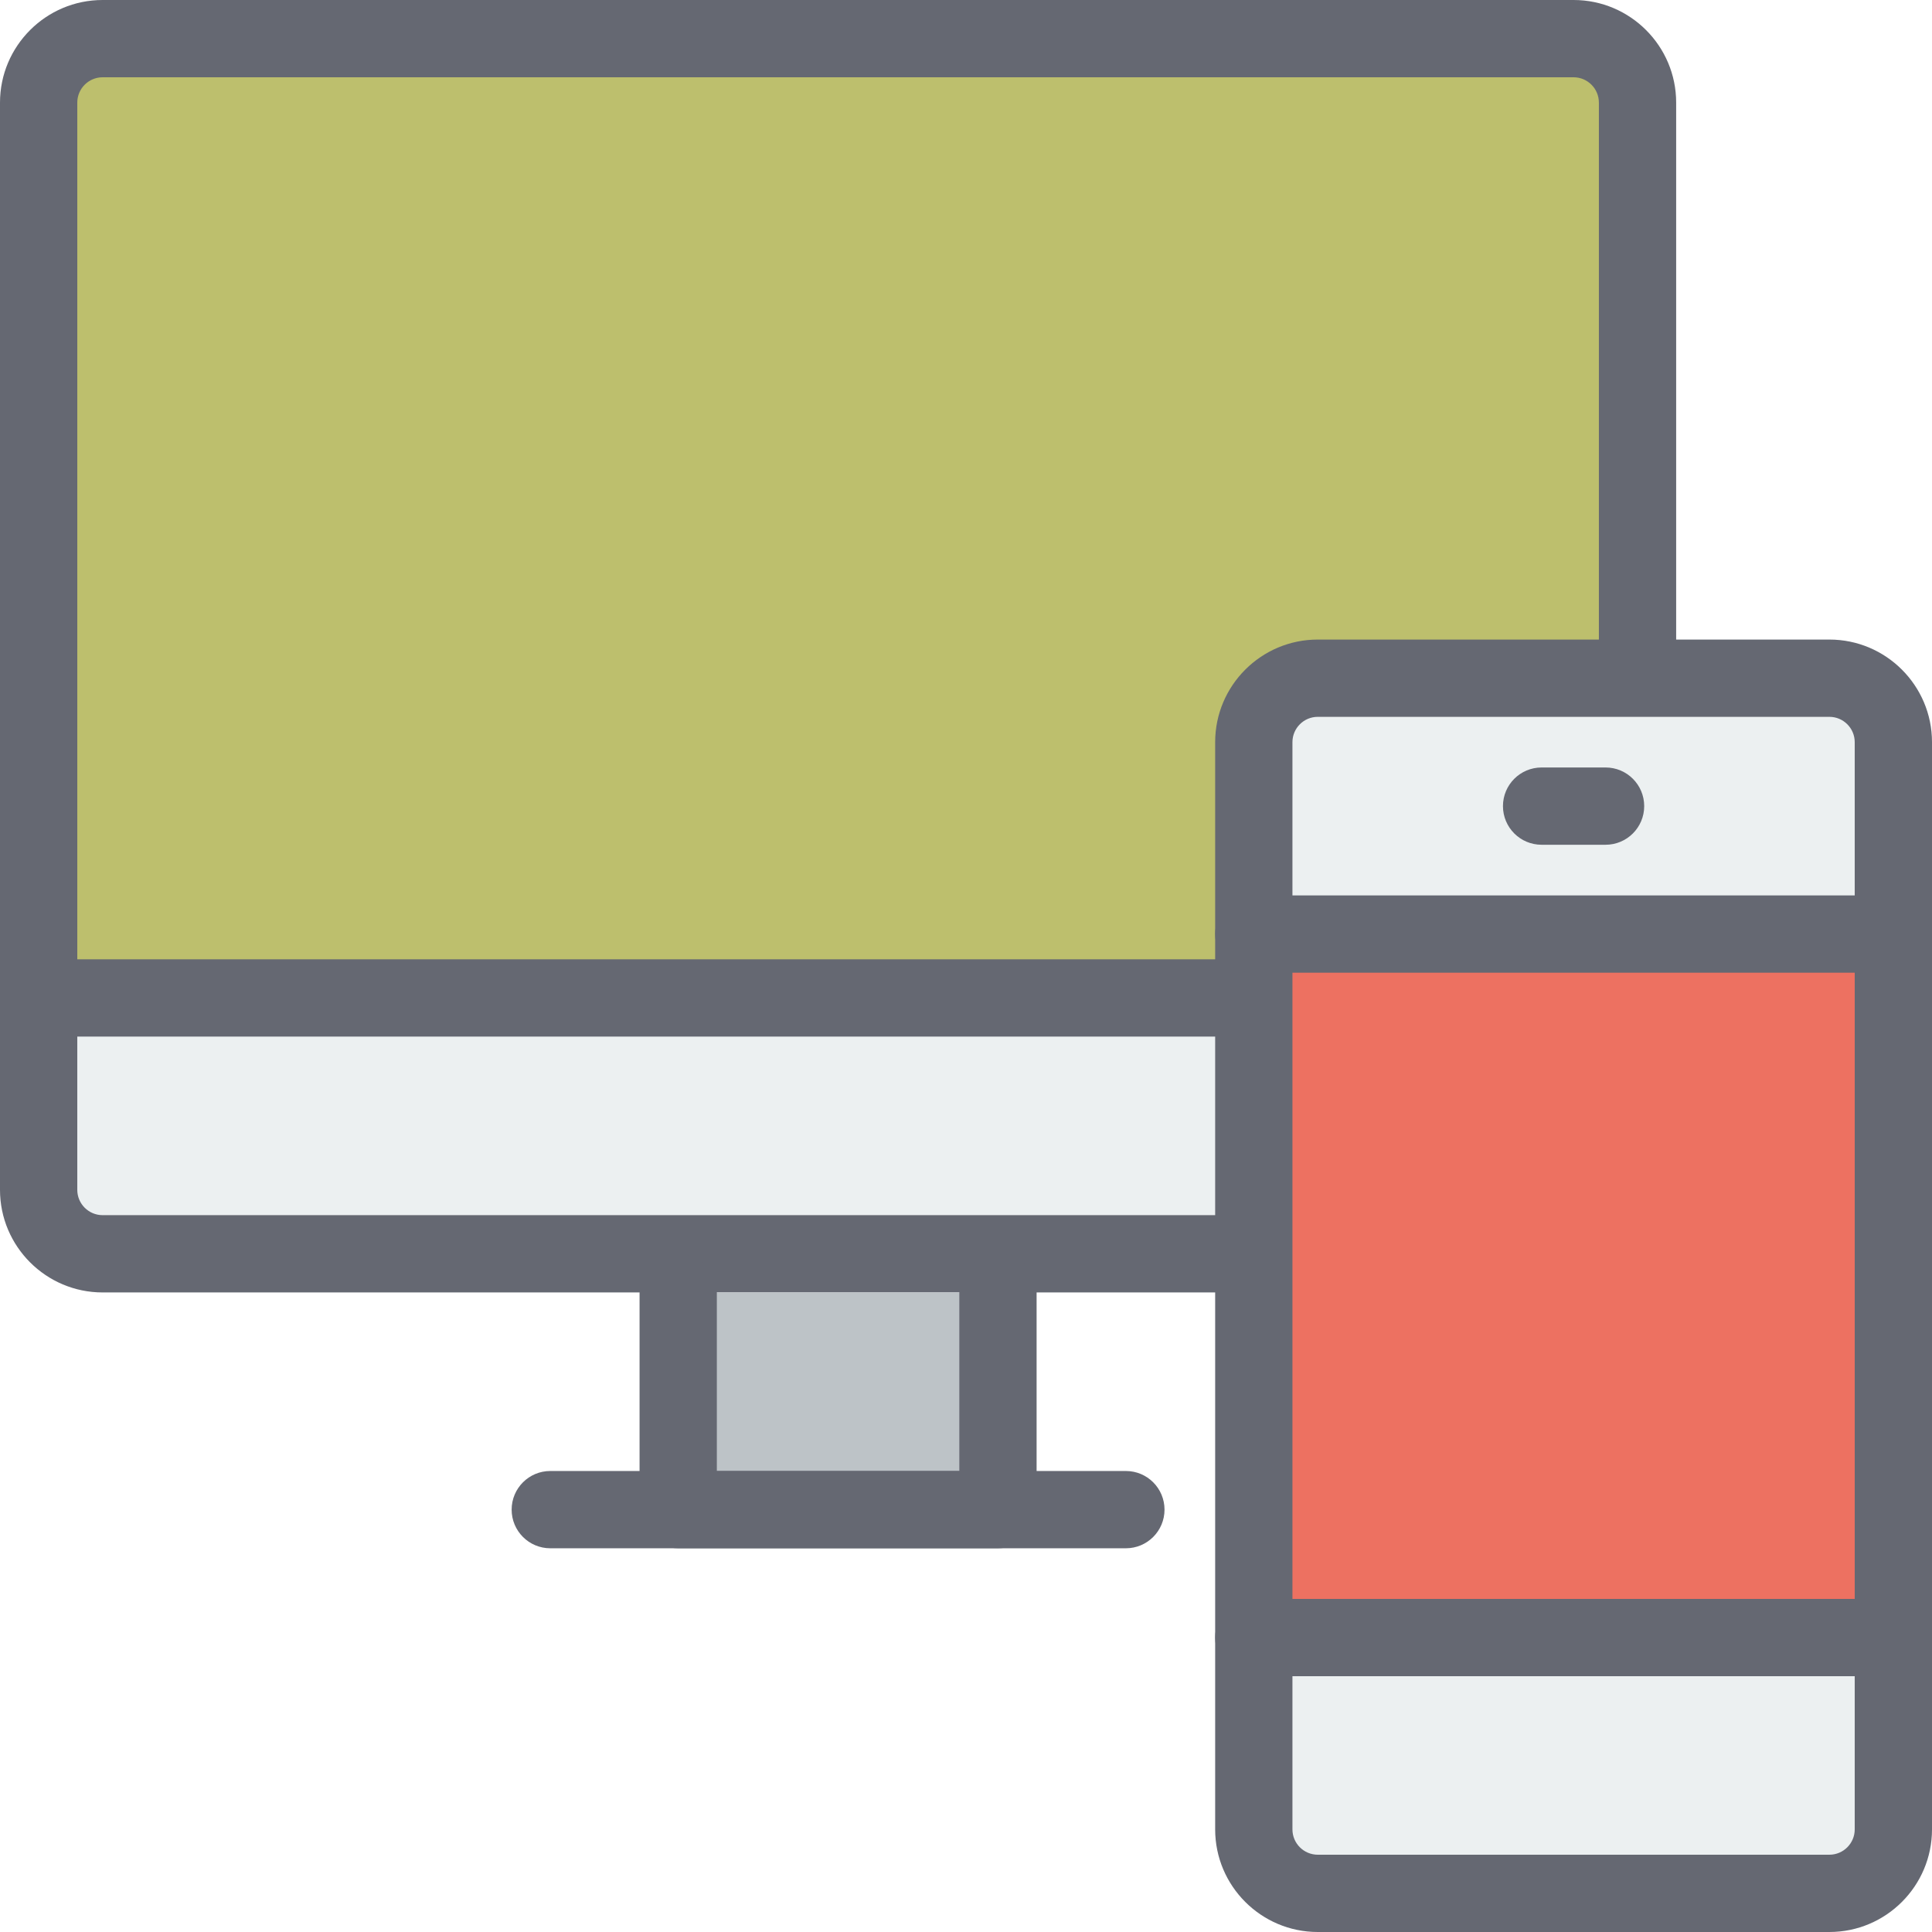
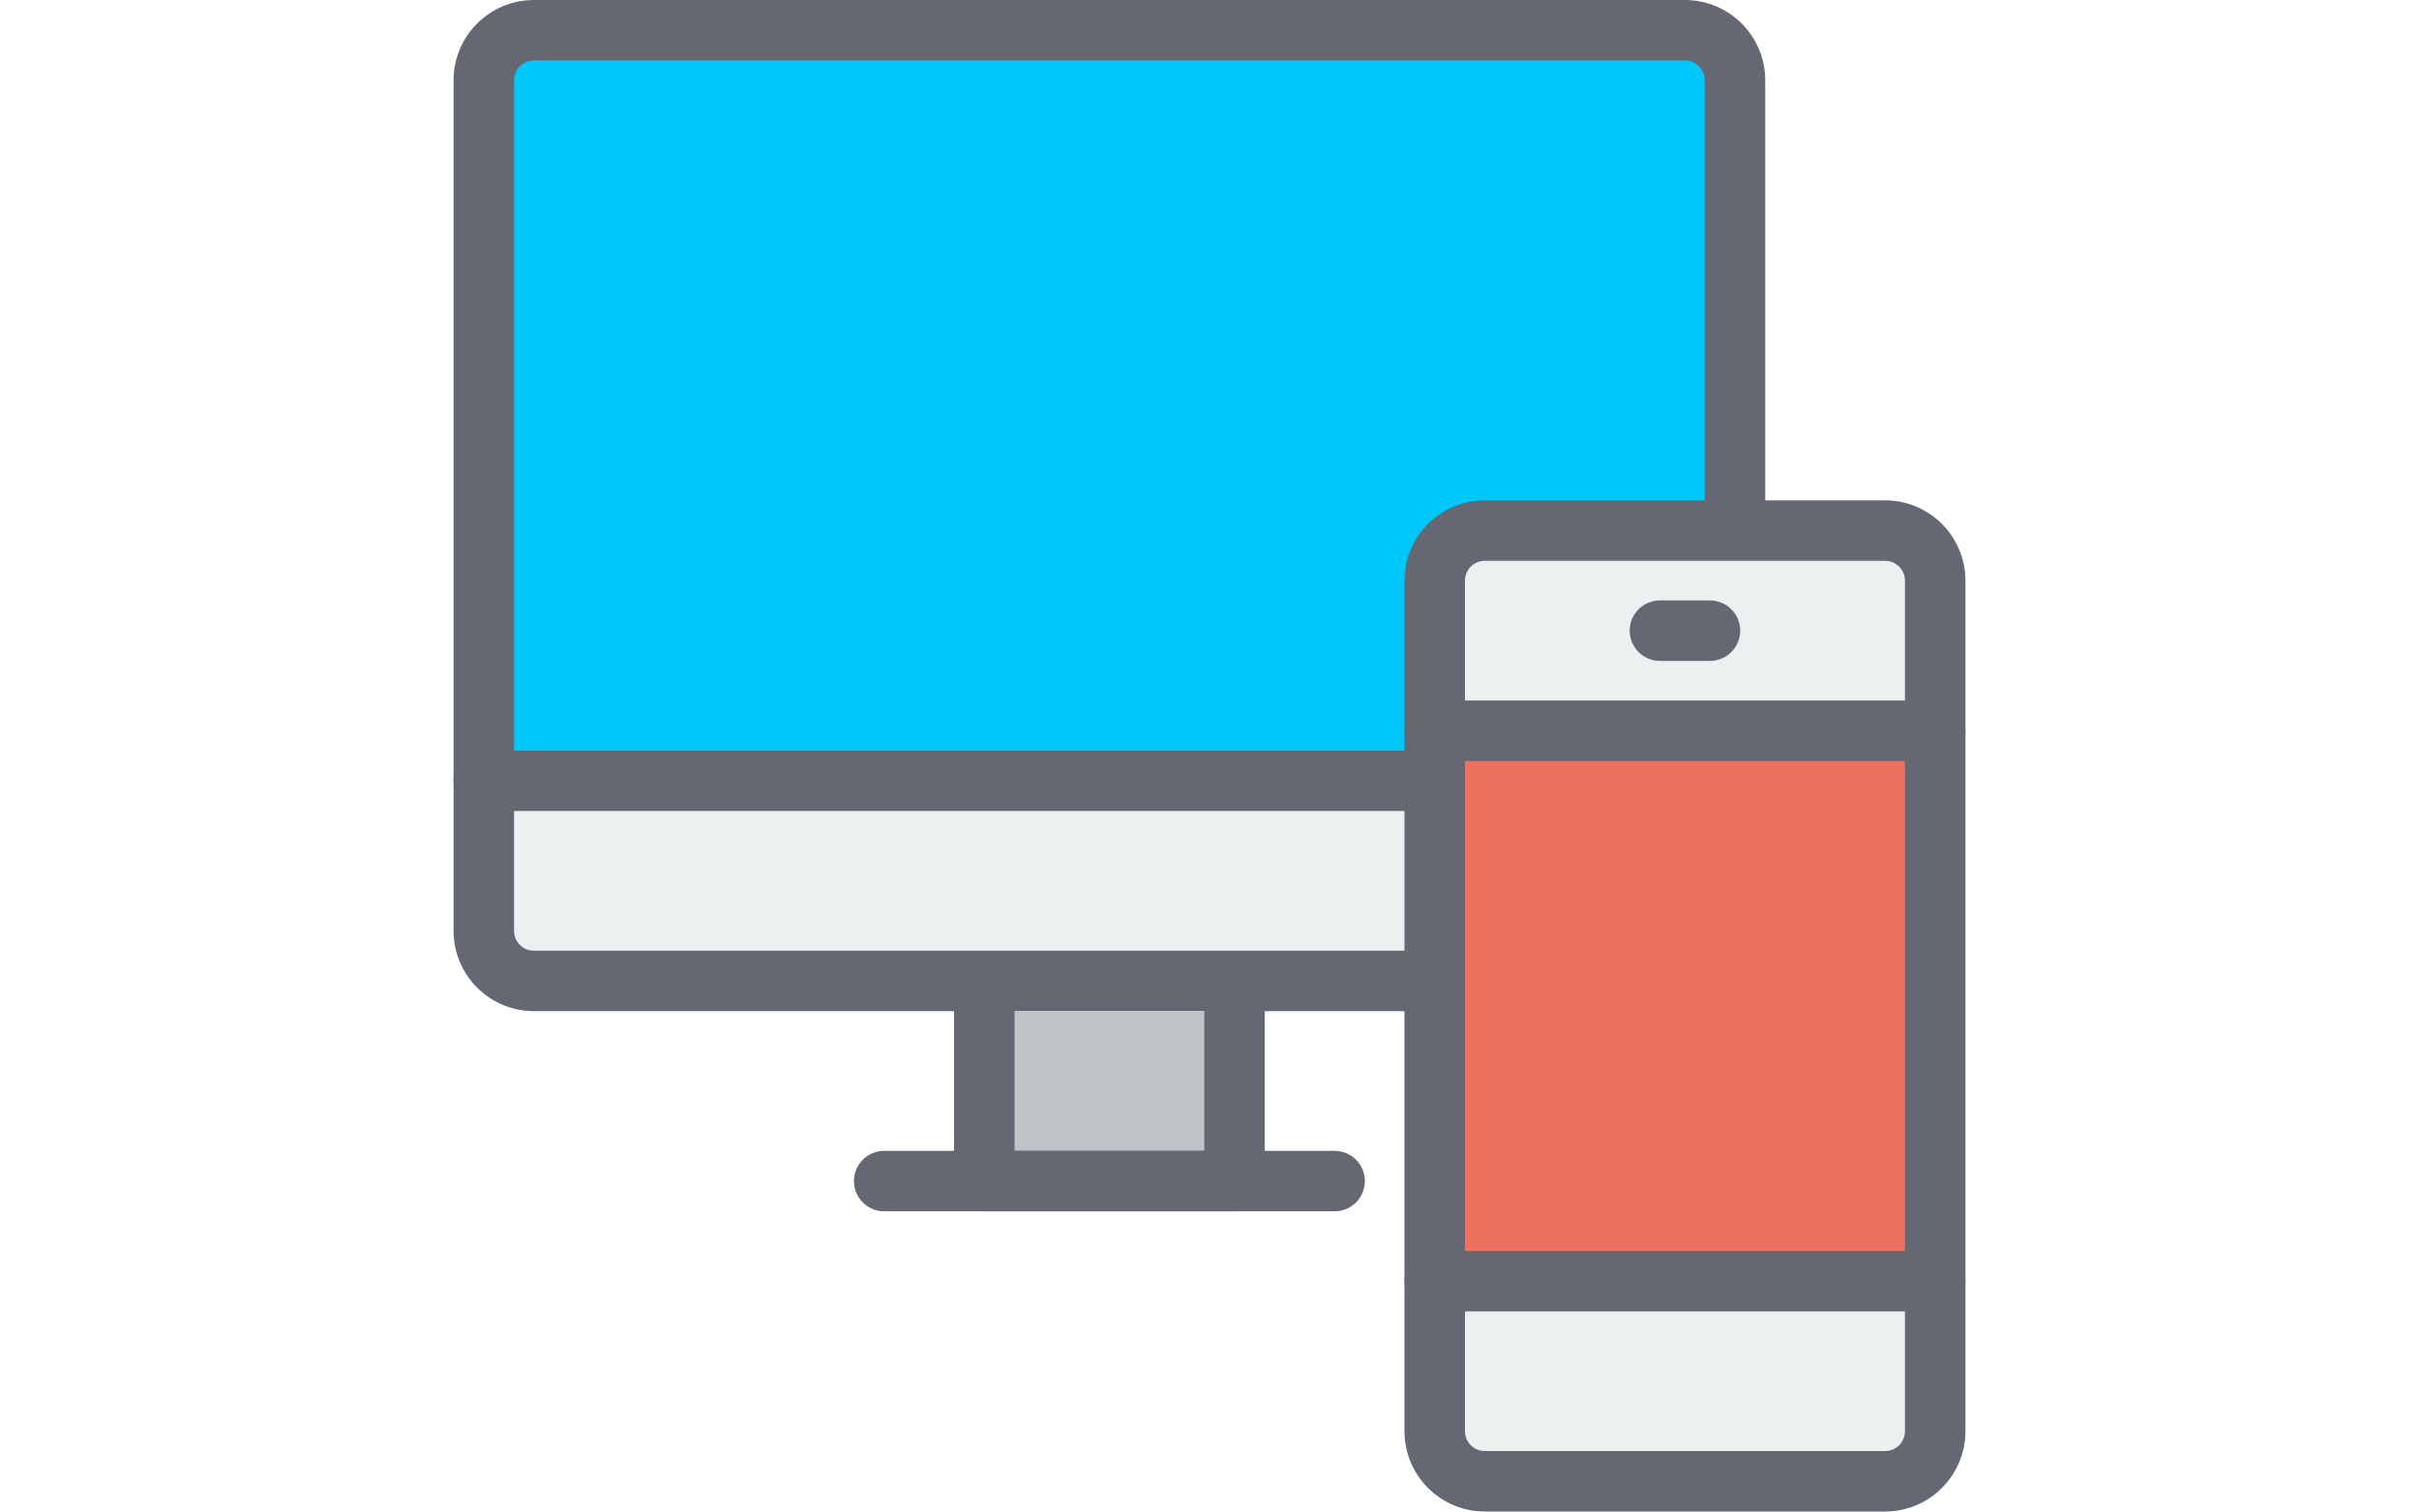
- <svg xmlns="http://www.w3.org/2000/svg" version="1.1" id="responsive-design" x="0px" y="0px" viewBox="0 0 1010 1010" enable-background="new 0 0 1010 1010" xml:space="preserve">
-   <g id="responsive-design-responsive-design">
+ <svg xmlns="http://www.w3.org/2000/svg" version="1.1" id="responsive-design" x="0px" y="0px" width="1280px" height="800px" viewBox="0 0 1280 800" enable-background="new 0 0 1280 800" xml:space="preserve">
+   <g>
+     <path fill="#ECF0F1" d="M256,400v92.688c0,14.625,11.86,26.484,26.484,26.484h635.579V400" />
+   </g>
+   <g>
+     <path fill="#00C7FA" d="M918.063,400V270.89V42.484c0-14.625-11.845-26.484-26.47-26.484H282.484C267.86,16,256,27.859,256,42.484   V400" />
+   </g>
+   <g>
+     <path fill="#656872" d="M754.203,535.172H282.484c-23.43,0-42.484-19.062-42.484-42.484V42.484C240,19.062,259.055,0,282.484,0   h609.109c23.414,0,42.469,19.062,42.469,42.484V270.89c0,8.844-7.164,16-16,16s-16-7.156-16-16V42.484   c0-5.781-4.695-10.484-10.469-10.484H282.484C276.703,32,272,36.703,272,42.484v450.203c0,5.781,4.703,10.483,10.484,10.483   h471.719c8.836,0,16,7.157,16,16.001C770.203,528.015,763.039,535.172,754.203,535.172L754.203,535.172z" />
+   </g>
+   <g>
+     <polyline fill="#BDC3C7" points="653.234,535.172 653.234,625.109 520.828,625.109 520.828,535.172  " />
+     <path fill="#656872" d="M653.234,641.109H520.828c-8.836,0-16-7.156-16-16v-89.938c0-8.844,7.164-16,16-16s16,7.156,16,16v73.938   h100.406v-73.938c0-8.844,7.164-16,16-16s16,7.156,16,16v89.938C669.234,633.953,662.07,641.109,653.234,641.109L653.234,641.109z" />
+   </g>
+   <g>
+     <path fill="#656872" d="M754.203,429.234H256c-8.836,0-16-7.157-16-16c0-8.844,7.164-16,16-16h498.203c8.836,0,16,7.156,16,16   C770.203,422.077,763.039,429.234,754.203,429.234L754.203,429.234z" />
+   </g>
+   <g>
+     <path fill="#656872" d="M706.203,641.109H467.859c-8.836,0-16-7.156-16-16s7.164-16,16-16h238.344c8.836,0,16,7.156,16,16   S715.039,641.109,706.203,641.109L706.203,641.109z" />
+   </g>
+   <g>
+     <line fill="none" x1="587.031" y1="466.203" x2="587.031" y2="466.203" />
+   </g>
+   <g>
    <g>
-       <g>
-         <path fill="#ECF0F1" d="M20.2,505v117.018c0,18.465,14.973,33.437,33.437,33.437h802.418V505" />
-       </g>
-       <g>
-         <path fill="#BDBF6D" d="M856.055,505V341.999V53.636c0-18.464-14.953-33.437-33.418-33.437H53.637     c-18.464,0-33.437,14.973-33.437,33.437V505" />
-       </g>
-       <g>
-         <path fill="#656872" d="M649.182,675.654H53.637C24.057,675.654,0,651.588,0,622.018V53.636     C0,24.066,24.057,0,53.637,0h769c29.561,0,53.617,24.066,53.617,53.636V341.999     c0,11.166-9.045,20.2-20.199,20.2c-11.156,0-20.201-9.035-20.201-20.2V53.636     c0-7.299-5.928-13.236-13.217-13.236H53.637c-7.299,0-13.236,5.938-13.236,13.236v568.381     c0,7.299,5.938,13.236,13.236,13.236h595.545c11.155,0,20.2,9.035,20.2,20.2     S660.337,675.654,649.182,675.654L649.182,675.654z" />
-       </g>
-       <g>
-         <polyline fill="#BDC3C7" points="521.708,675.654 521.708,789.2 354.546,789.2 354.546,675.654    " />
-         <path fill="#656872" d="M521.708,809.4H354.546c-11.156,0-20.2-9.035-20.2-20.2V675.654     c0-11.165,9.044-20.2,20.2-20.2c11.155,0,20.2,9.035,20.2,20.2V769h126.763v-93.346     c0-11.165,9.044-20.2,20.2-20.2c11.155,0,20.2,9.035,20.2,20.2v113.546     C541.909,800.365,532.864,809.4,521.708,809.4L521.708,809.4z" />
-       </g>
-       <g>
-         <path fill="#656872" d="M649.182,541.908H20.2C9.045,541.908,0,532.873,0,521.708     c0-11.165,9.045-20.2,20.2-20.2h628.981c11.155,0,20.2,9.035,20.2,20.2     C669.382,532.873,660.337,541.908,649.182,541.908L649.182,541.908z" />
-       </g>
-       <g>
-         <path fill="#656872" d="M588.582,809.4H287.673c-11.156,0-20.2-9.035-20.2-20.2S276.517,769,287.673,769     H588.582c11.154,0,20.199,9.035,20.199,20.2S599.736,809.4,588.582,809.4L588.582,809.4z" />
-       </g>
-       <g>
-         <line fill="none" x1="438.127" y1="588.581" x2="438.127" y2="588.581" />
-       </g>
+       <path fill="#ECF0F1" d="M1024.001,678.078v79.438c0,14.625-11.86,26.484-26.485,26.484H785.656    c-14.624,0-26.484-11.859-26.484-26.484v-79.438" />
    </g>
    <g>
-       <g>
-         <path fill="#ECF0F1" d="M989.801,856.073v100.29c0,18.464-14.973,33.437-33.438,33.437H688.891     c-18.463,0-33.435-14.973-33.435-33.437V856.073" />
-       </g>
-       <g>
-         <rect x="655.455" y="488.291" fill="#ED7161" width="334.346" height="367.782" />
-       </g>
-       <g>
-         <path fill="#ECF0F1" d="M655.455,488.291V387.982c0-18.464,14.973-33.437,33.435-33.437h267.473     c18.465,0,33.438,14.972,33.438,33.437V488.291H655.455z" />
-       </g>
-       <g>
-         <path fill="#656872" d="M956.363,1010H688.891c-29.58,0-53.636-24.066-53.636-53.637V387.982     c0-29.57,24.056-53.637,53.636-53.637h267.473c29.58,0,53.637,24.066,53.637,53.637v568.381     C1010,985.934,985.943,1010,956.363,1010L956.363,1010z M688.891,374.745c-7.299,0-13.236,5.938-13.236,13.237     v568.381c0,7.299,5.938,13.236,13.236,13.236h267.473c7.299,0,13.236-5.938,13.236-13.236V387.982     c0-7.299-5.938-13.237-13.236-13.237H688.891L688.891,374.745z" />
-       </g>
-       <g>
-         <path fill="#656872" d="M989.801,508.491H655.455c-11.156,0-20.2-9.034-20.2-20.2     c0-11.165,9.044-20.199,20.2-20.199h334.346c11.154,0,20.199,9.034,20.199,20.199     C1010,499.457,1000.955,508.491,989.801,508.491L989.801,508.491z" />
-       </g>
-       <g>
-         <path fill="#656872" d="M989.801,876.273H655.455c-11.156,0-20.2-9.035-20.2-20.2     c0-11.165,9.044-20.2,20.2-20.2h334.346c11.154,0,20.199,9.035,20.199,20.2     C1010,867.238,1000.955,876.273,989.801,876.273L989.801,876.273z" />
-       </g>
-       <g>
-         <path fill="#656872" d="M839.346,441.618h-33.437c-11.155,0-20.2-9.035-20.2-20.2     c0-11.166,9.045-20.2,20.2-20.2h33.437c11.155,0,20.2,9.035,20.2,20.2     C859.546,432.584,850.501,441.618,839.346,441.618L839.346,441.618z" />
-       </g>
-       <g>
-         <line fill="none" x1="822.637" y1="922.946" x2="822.637" y2="922.946" />
-       </g>
+       <rect x="759.172" y="386.766" fill="#ED7161" width="264.829" height="291.312" />
+     </g>
+     <g>
+       <path fill="#ECF0F1" d="M759.172,386.766v-79.453c0-14.625,11.86-26.484,26.484-26.484h211.859    c14.625,0,26.485,11.859,26.485,26.484v79.453H759.172z" />
+     </g>
+     <g>
+       <path fill="#656872" d="M997.516,800H785.656c-23.43,0-42.484-19.062-42.484-42.484V307.312c0-23.422,19.055-42.484,42.484-42.484    h211.859c23.43,0,42.484,19.062,42.484,42.484v450.203C1040,780.938,1020.945,800,997.516,800L997.516,800z M785.656,296.828    c-5.781,0-10.484,4.704-10.484,10.485v450.203c0,5.781,4.703,10.484,10.484,10.484h211.859c5.781,0,10.484-4.703,10.484-10.484    V307.312c0-5.781-4.703-10.485-10.484-10.485H785.656L785.656,296.828z" />
+     </g>
+     <g>
+       <path fill="#656872" d="M1024.001,402.766H759.172c-8.836,0-16-7.156-16-16s7.164-16,16-16h264.829    c8.835,0,15.999,7.156,15.999,16S1032.836,402.766,1024.001,402.766L1024.001,402.766z" />
+     </g>
+     <g>
+       <path fill="#656872" d="M1024.001,694.078H759.172c-8.836,0-16-7.156-16-16s7.164-16,16-16h264.829    c8.835,0,15.999,7.156,15.999,16S1032.836,694.078,1024.001,694.078L1024.001,694.078z" />
+     </g>
+     <g>
+       <path fill="#656872" d="M904.828,349.797h-26.484c-8.836,0-16-7.156-16-16s7.164-16,16-16h26.484c8.836,0,16,7.156,16,16    S913.664,349.797,904.828,349.797L904.828,349.797z" />
+     </g>
+     <g>
+       <line fill="none" x1="891.594" y1="731.047" x2="891.594" y2="731.047" />
    </g>
  </g>
</svg>
